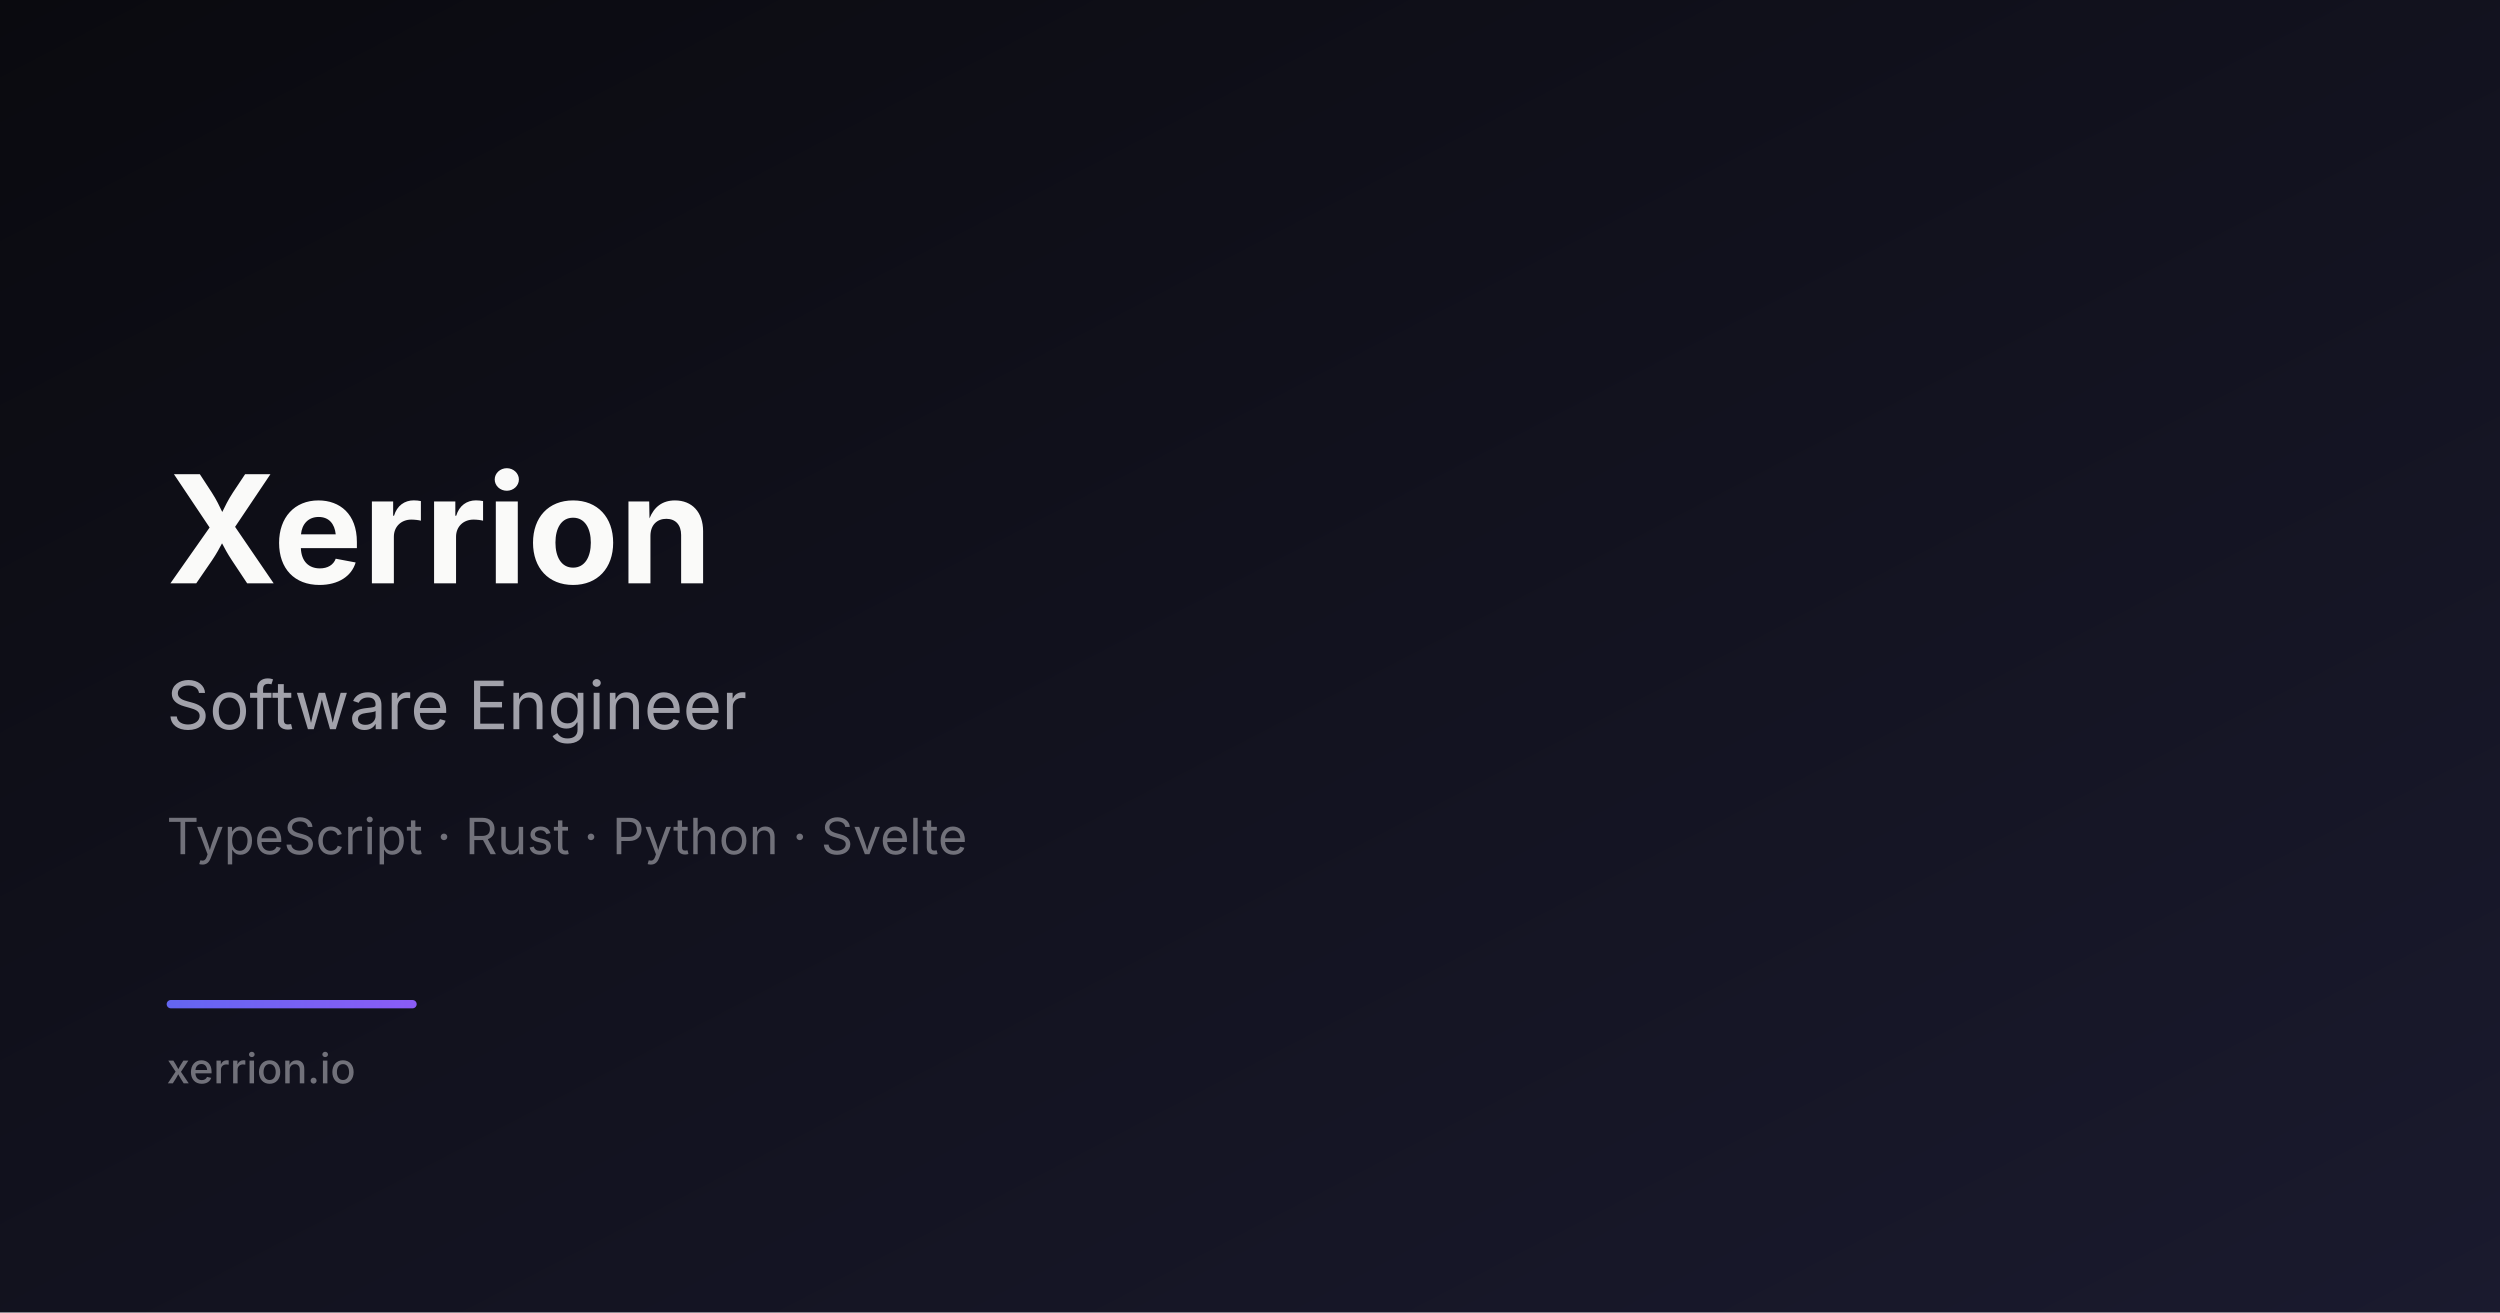
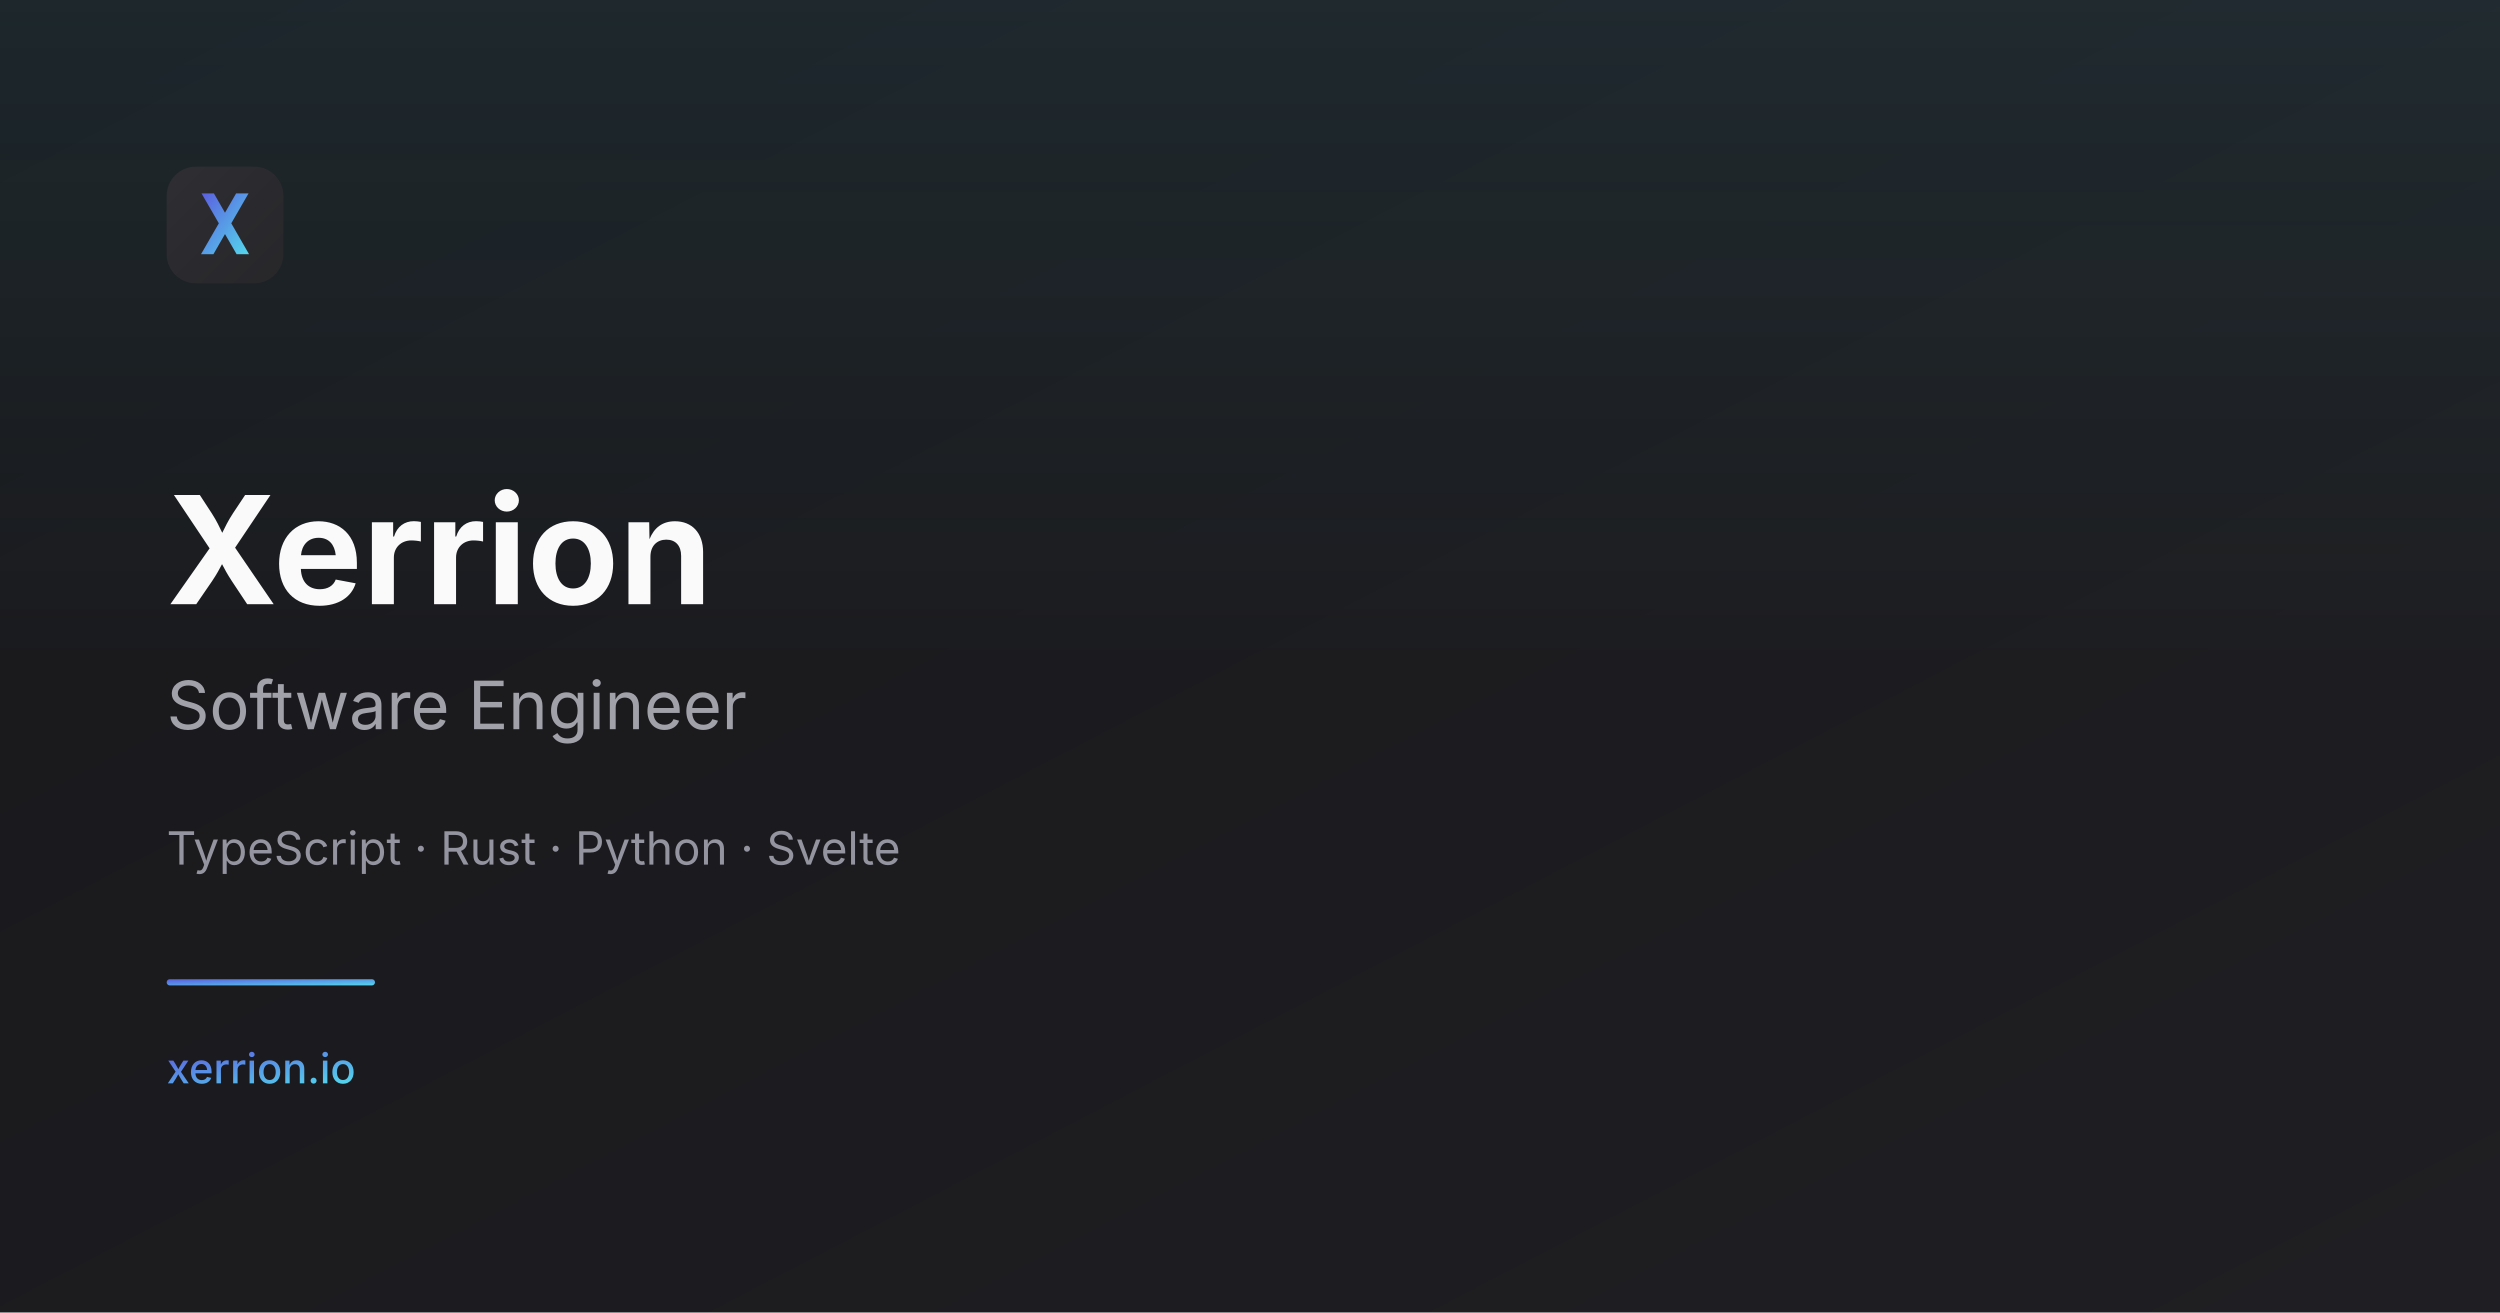
<svg xmlns="http://www.w3.org/2000/svg" width="1200" height="630">
  <defs>
    <linearGradient id="bg" x1="0%" y1="0%" x2="100%" y2="100%">
-       <stop offset="0%" style="stop-color:#0a0a0f" />
-       <stop offset="100%" style="stop-color:#1a1a2e" />
+       <stop offset="0%" style="stop-color:#18181b" />
+       <stop offset="100%" style="stop-color:#1f1f23" />
    </linearGradient>
-     <linearGradient id="accent" x1="0%" y1="0%" x2="100%" y2="0%">
-       <stop offset="0%" style="stop-color:#6366f1" />
-       <stop offset="100%" style="stop-color:#8b5cf6" />
+     <linearGradient id="logo-bg" x1="0%" y1="0%" x2="100%" y2="100%">
+       <stop offset="0%" style="stop-color:#2e2e33" />
+       <stop offset="100%" style="stop-color:#27272a" />
+     </linearGradient>
+     <linearGradient id="accent" x1="0%" y1="0%" x2="100%" y2="100%">
+       <stop offset="0%" style="stop-color:#5b5ee0" />
+       <stop offset="100%" style="stop-color:#54d7ec" />
+     </linearGradient>
+     <linearGradient id="glow" x1="0%" y1="0%" x2="0%" y2="100%">
+       <stop offset="0%" style="stop-color:#54d7ec;stop-opacity:0.08" />
+       <stop offset="100%" style="stop-color:#54d7ec;stop-opacity:0" />
    </linearGradient>
  </defs>
  <rect width="1200" height="630" fill="url(#bg)" />
-   <rect x="80" y="480" width="120" height="4" rx="2" fill="url(#accent)" />
-   <text x="80" y="280" font-family="Inter, system-ui, -apple-system, sans-serif" font-size="72" font-weight="700" fill="#fafaf9">Xerrion</text>
+   <rect width="1200" height="320" fill="url(#glow)" />
+   <rect x="80" y="80" width="56" height="56" rx="14" fill="url(#logo-bg)" stroke-width="1.5" />
+   <text x="108" y="122" font-family="ui-monospace, 'SF Mono', SFMono-Regular, Menlo, monospace" font-size="40" font-weight="800" fill="url(#accent)" text-anchor="middle">X</text>
+   <text x="80" y="290" font-family="Inter, system-ui, -apple-system, sans-serif" font-size="72" font-weight="700" fill="#fafafa">Xerrion</text>
  <text x="80" y="350" font-family="Inter, system-ui, -apple-system, sans-serif" font-size="32" font-weight="400" fill="#a1a1aa">Software Engineer</text>
-   <text x="80" y="410" font-family="Inter, system-ui, -apple-system, sans-serif" font-size="24" font-weight="400" fill="#71717a">TypeScript · Rust · Python · Svelte</text>
-   <text x="80" y="520" font-family="Inter, system-ui, -apple-system, sans-serif" font-size="20" font-weight="500" fill="#71717a">xerrion.io</text>
+   <text x="80" y="415" font-family="Inter, system-ui, -apple-system, sans-serif" font-size="22" font-weight="400" fill="#9494a0">TypeScript · Rust · Python · Svelte</text>
+   <rect x="80" y="470" width="100" height="3" rx="1.5" fill="url(#accent)" />
+   <text x="80" y="520" font-family="Inter, system-ui, -apple-system, sans-serif" font-size="20" font-weight="500" fill="url(#accent)">xerrion.io</text>
</svg>
